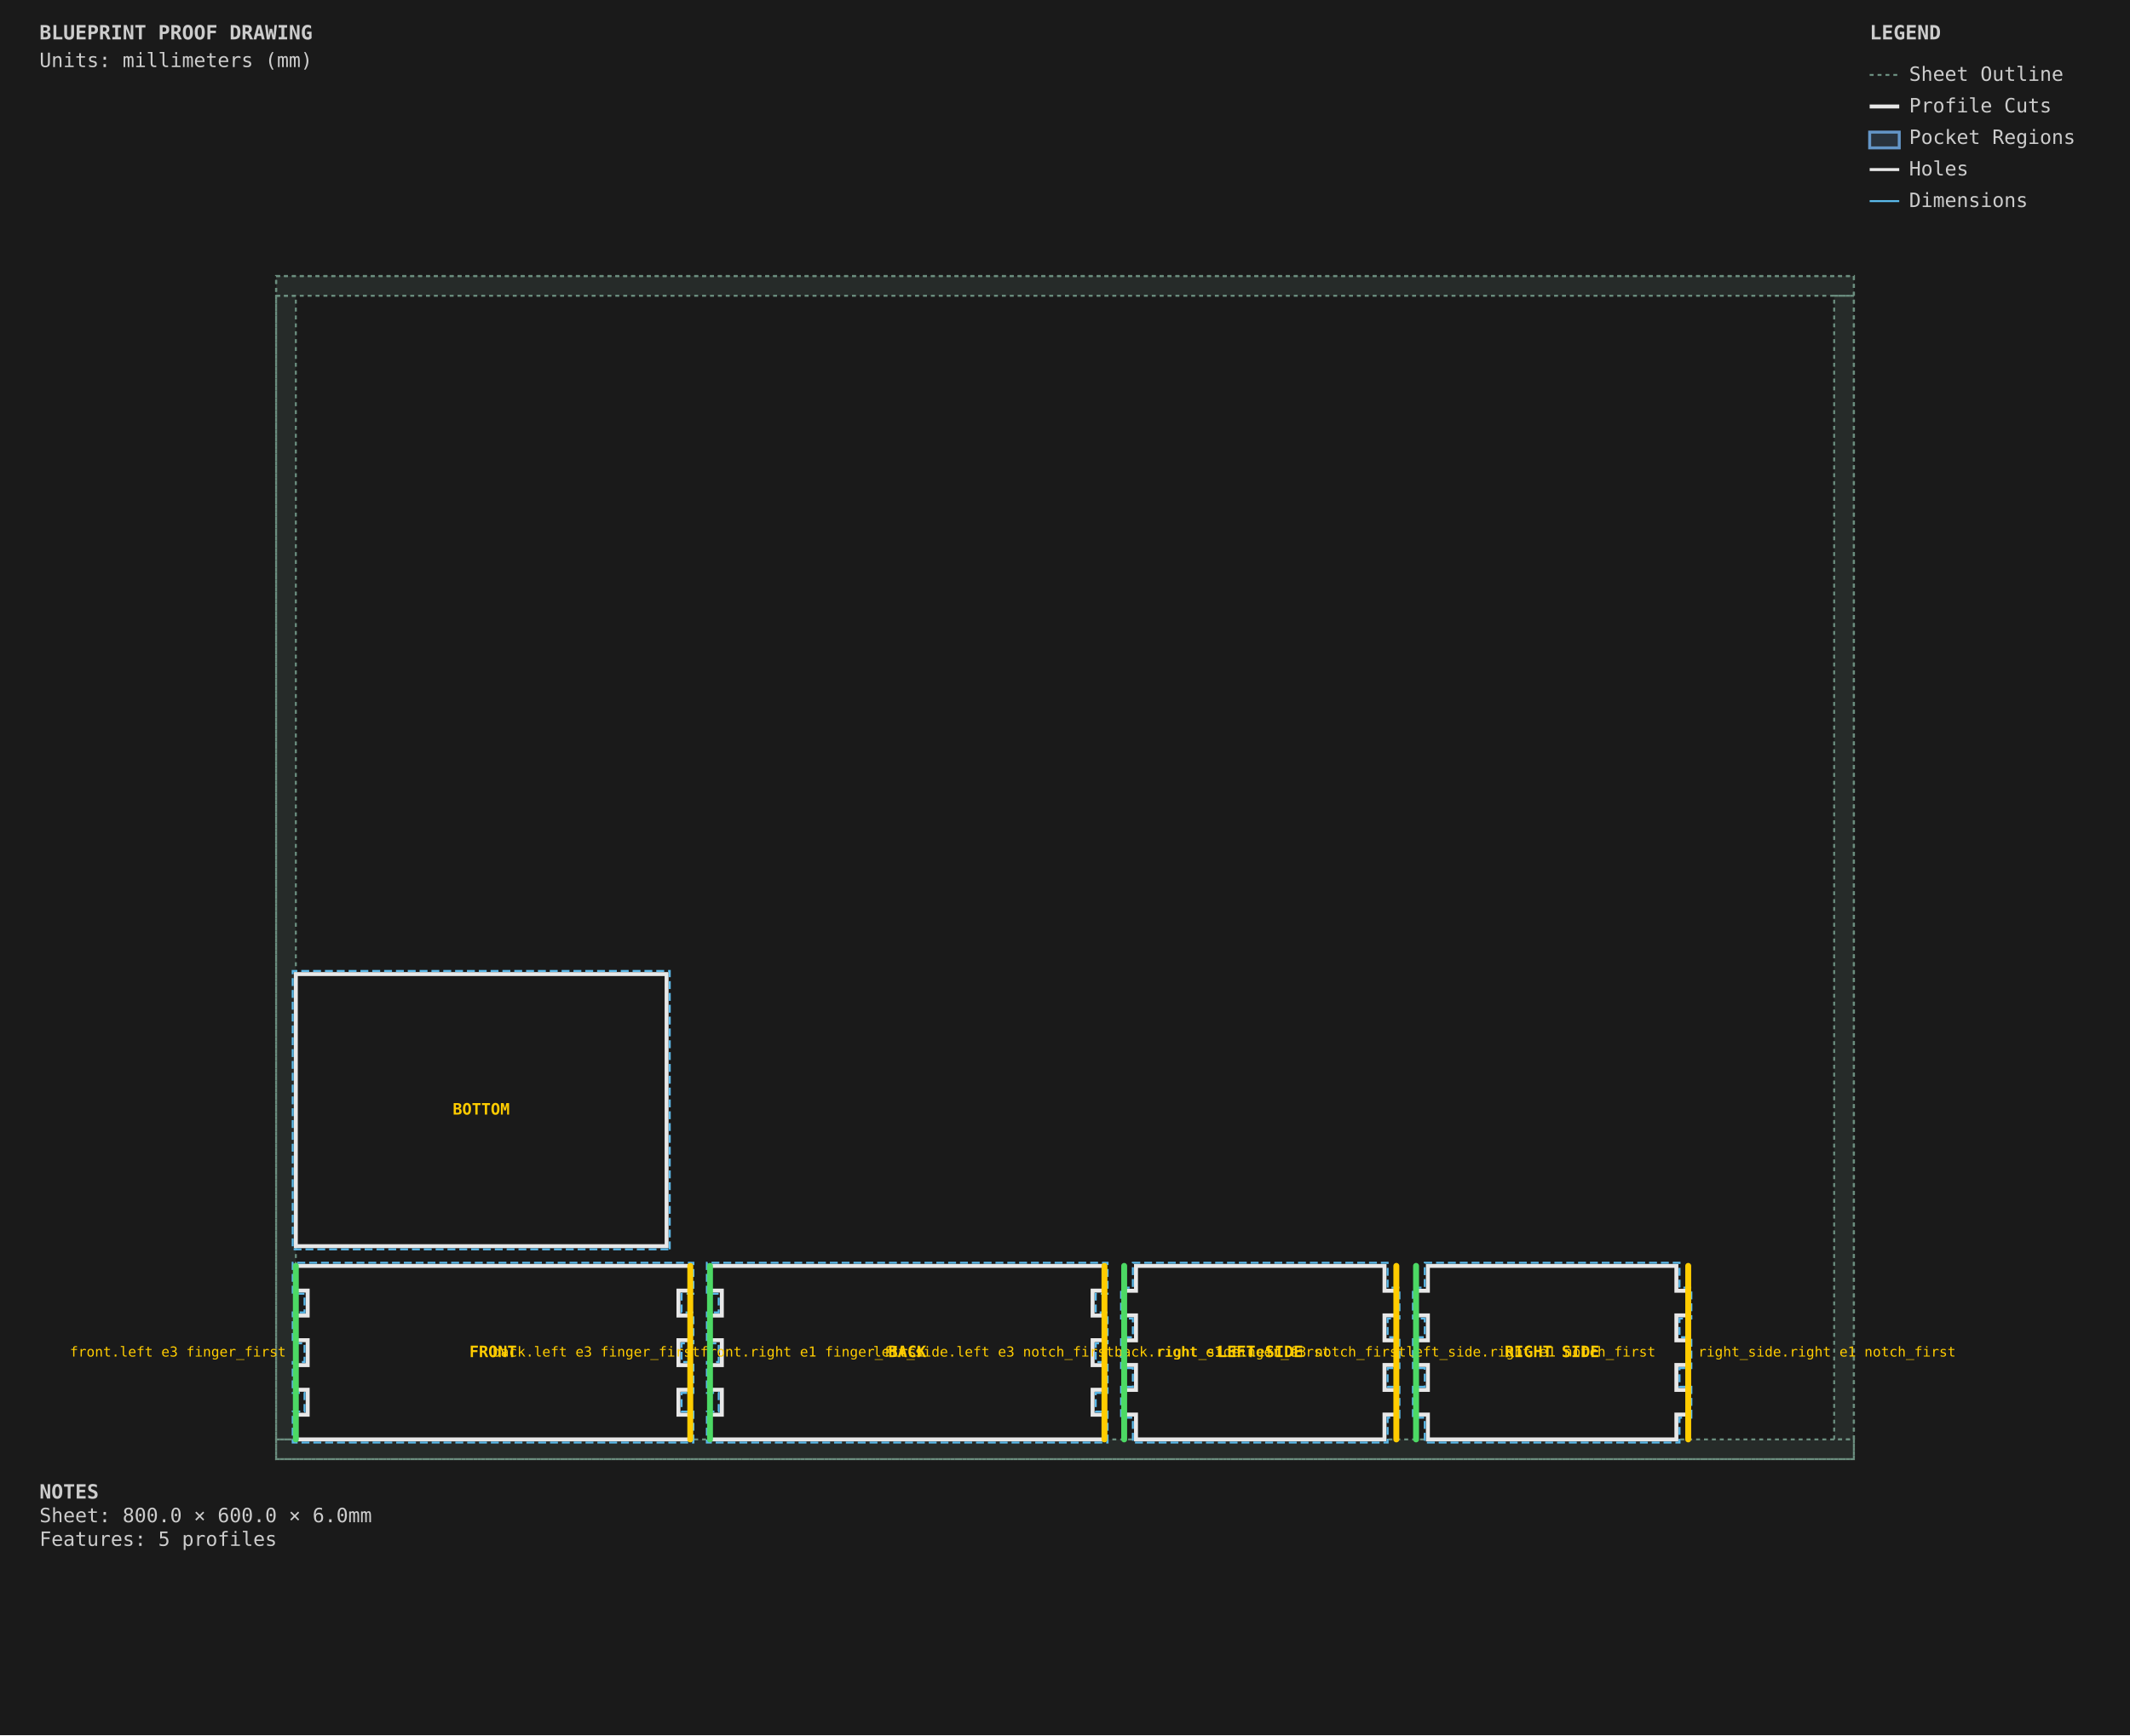
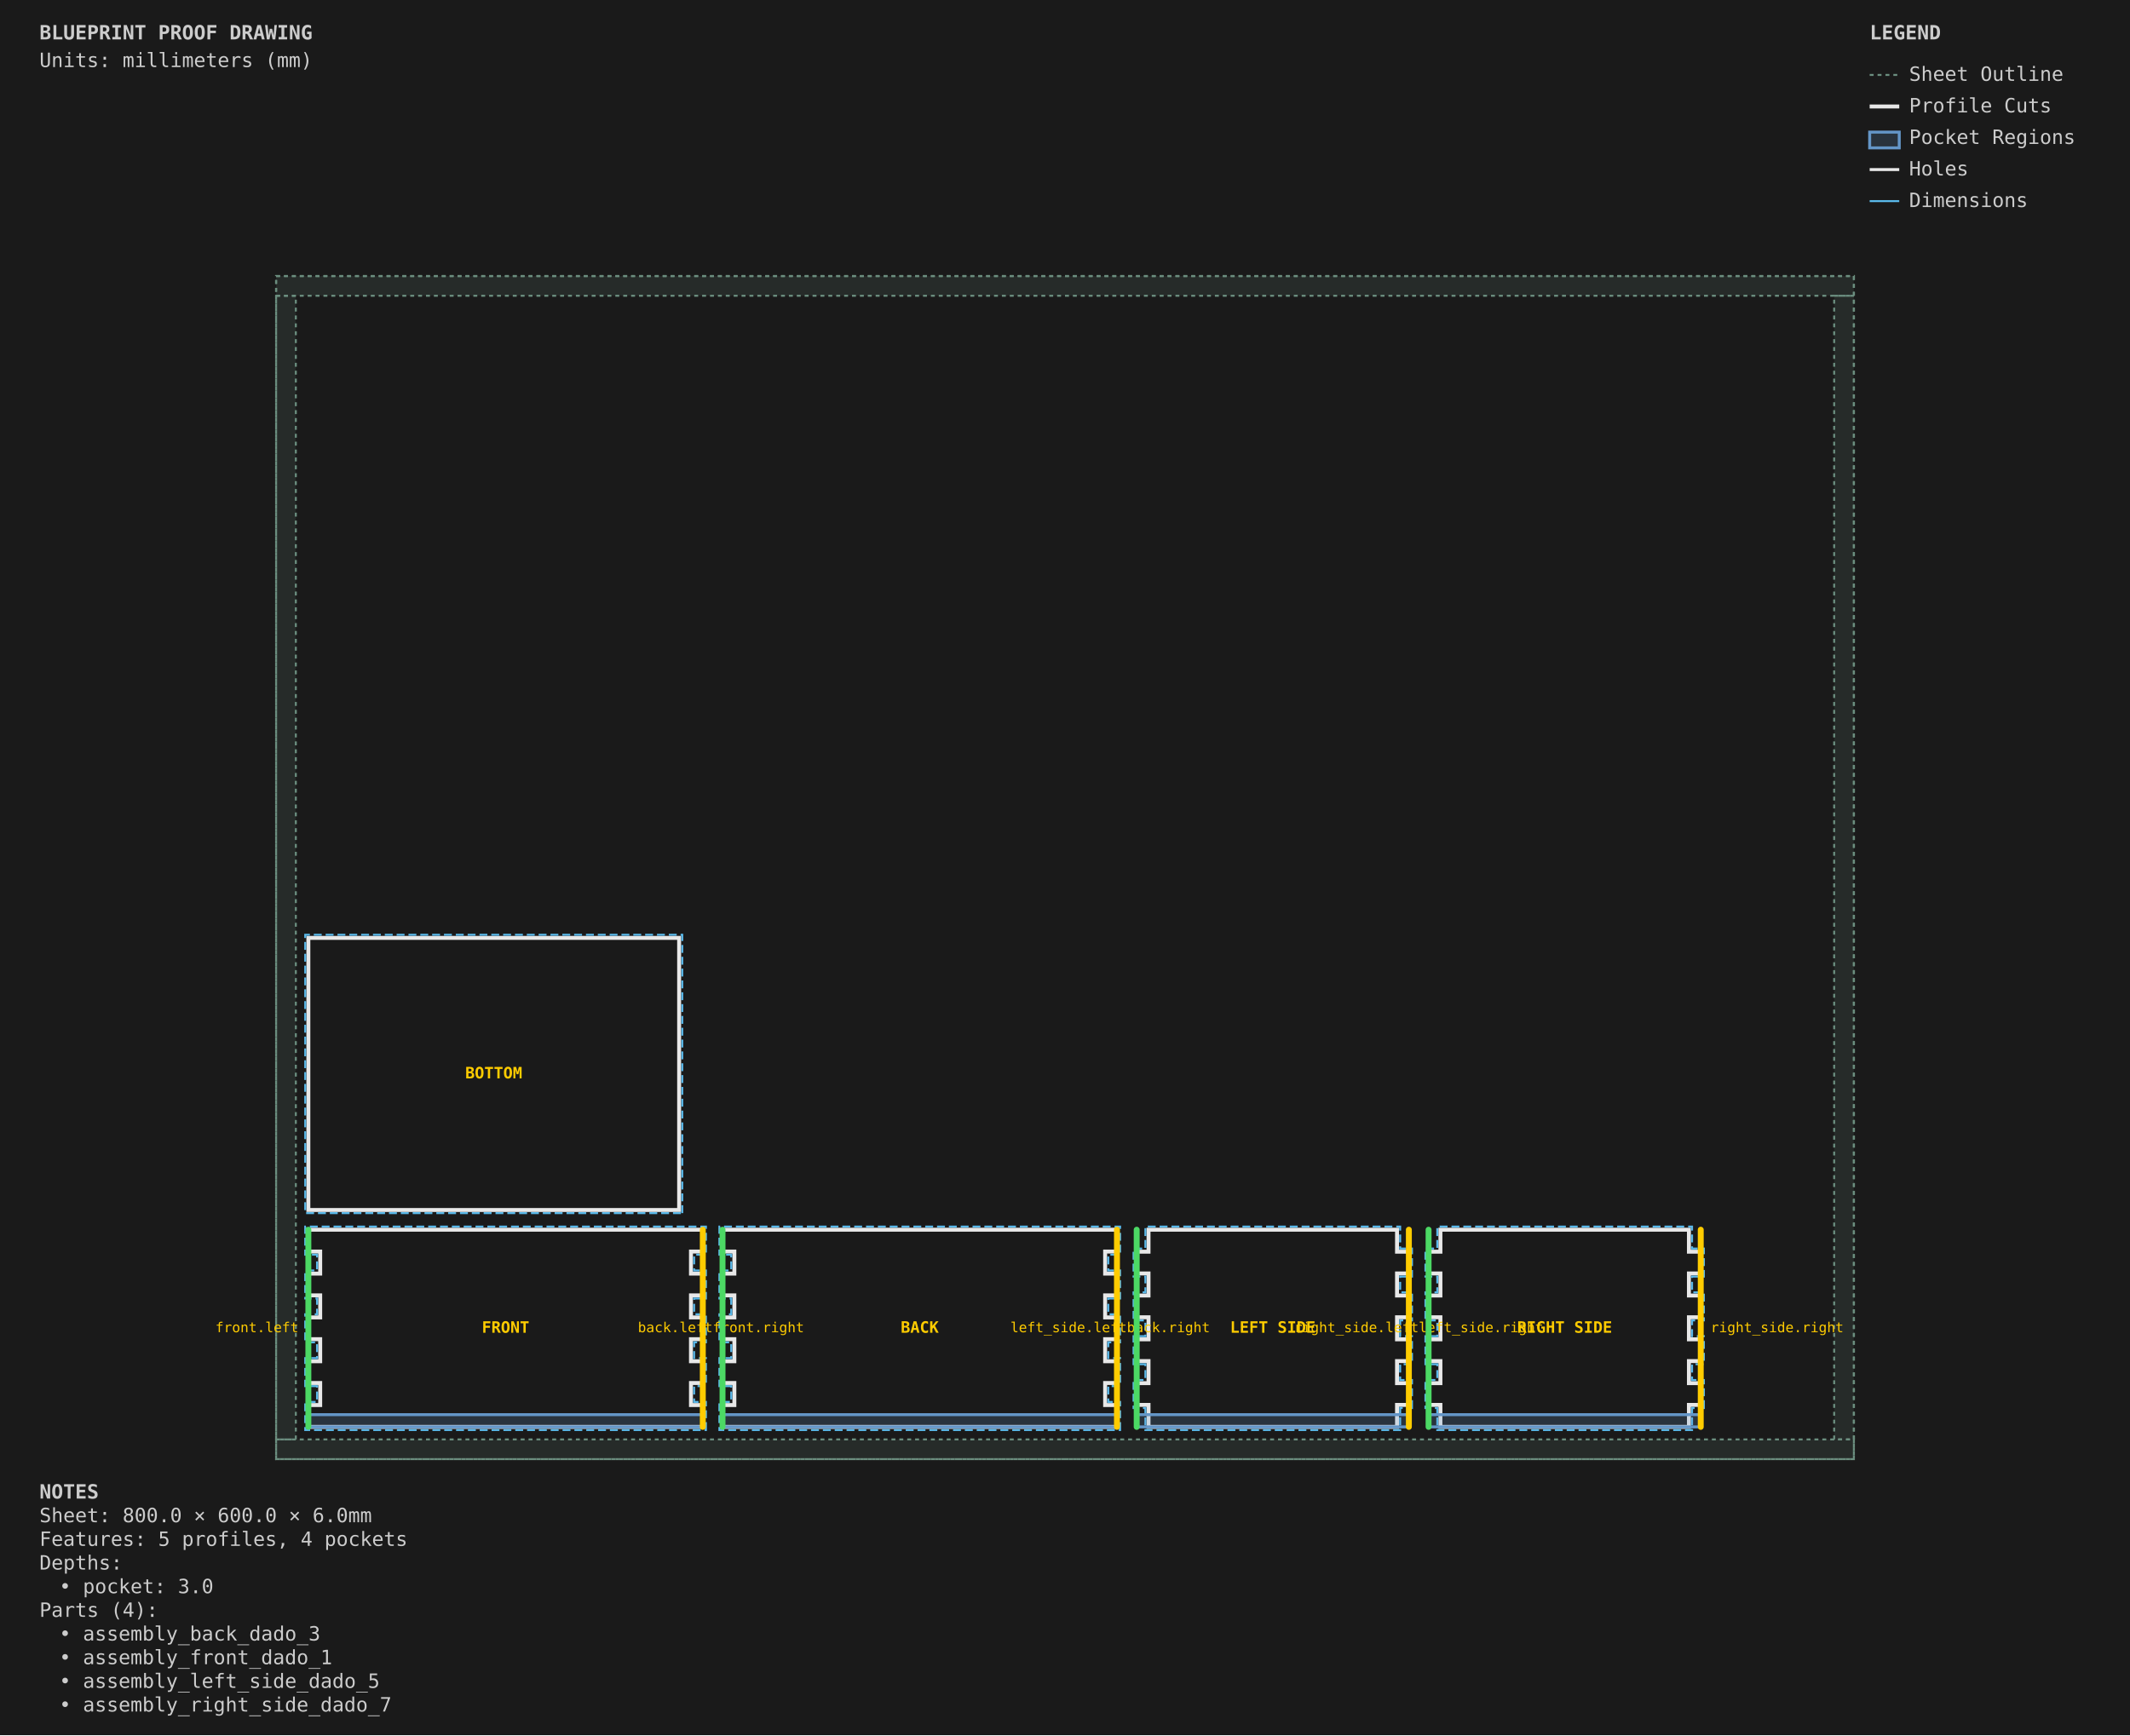
<svg xmlns="http://www.w3.org/2000/svg" viewBox="0 0 1080.0 880.0" width="1080.0mm" height="880.0mm">
  <style>
        .sheet-outline { stroke: #6b8e7f; stroke-width: 1; fill: none; stroke-dasharray: 2,2; }
        .profile-cuts { stroke: #e8e8e8; stroke-width: 2; fill: none; }
        .profile-toolpaths { stroke: #5ab9ea; stroke-width: 1; fill: none; stroke-dasharray: 4,2; }
        .waste-cuts { stroke: #ff9500; stroke-width: 2; fill: none; stroke-dasharray: 8,4; }
        .pocket-regions { stroke: #6496c8; stroke-width: 1.5; fill: #6496c8; fill-opacity: 0.2; }
        .holes { stroke: #e8e8e8; stroke-width: 1.5; fill: none; }
        .engrave-paths { stroke: #888888; stroke-width: 0.25; fill: none; }
        .construction { stroke: #6b8e7f; stroke-width: 0.5; fill: none; stroke-dasharray: 2,2; }
        .dimensions { stroke: #5ab9ea; stroke-width: 1; fill: none; }
        .dimension-text { fill: #5ab9ea; font-family: monospace; font-size: 10px; }
        .gap-dimensions { stroke: #ff9500; stroke-width: 1; fill: none; }
        .gap-text { fill: #ff9500; font-family: monospace; font-size: 10px; }
        .notes { fill: #cccccc; font-family: monospace; font-size: 10px; }
        .legend { fill: #cccccc; font-family: monospace; font-size: 10px; }
        .part-label { fill: #ffcc00; font-family: monospace; font-size: 8px; font-weight: bold; }
        .edge-label { fill: #ffcc00; font-family: monospace; font-size: 7px; }
    </style>
  <rect x="0" y="0" width="1080.0" height="880.0" fill="#1a1a1a" />
  <g id="SHEET_OUTLINE" class="sheet-outline">
    <rect x="140" y="140" width="800.0" height="600.0" />
    <g class="margin-zone">
      <rect x="140" y="140" width="800.0" height="10.0" fill="#6b8e7f" fill-opacity="0.15" />
      <rect x="140" y="730.0" width="800.0" height="10.0" fill="#6b8e7f" fill-opacity="0.15" />
      <rect x="140" y="150.0" width="10.0" height="580.0" fill="#6b8e7f" fill-opacity="0.15" />
      <rect x="930.0" y="150.0" width="10.0" height="580.0" fill="#6b8e7f" fill-opacity="0.15" />
    </g>
  </g>
  <g id="PROFILE_CUTS" class="profile-cuts">
-     <path d="M 350.000 730.000 L 350.000 717.466 L 344.000 717.466 L 344.000 704.820 L 350.000 704.820 L 350.000 692.323 L 344.000 692.323 L 344.000 679.677 L 350.000 679.677 L 350.000 667.180 L 344.000 667.180 L 344.000 654.534 L 350.000 654.534 L 350.000 642.000 L 150.000 642.000 L 150.000 654.534 L 156.000 654.534 L 156.000 667.180 L 150.000 667.180 L 150.000 679.677 L 156.000 679.677 L 156.000 692.323 L 150.000 692.323 L 150.000 704.820 L 156.000 704.820 L 156.000 717.466 L 150.000 717.466 L 150.000 730.000 Z" fill-rule="evenodd" />
-     <path d="M 560.000 730.000 L 560.000 717.466 L 554.000 717.466 L 554.000 704.820 L 560.000 704.820 L 560.000 692.323 L 554.000 692.323 L 554.000 679.677 L 560.000 679.677 L 560.000 667.180 L 554.000 667.180 L 554.000 654.534 L 560.000 654.534 L 560.000 642.000 L 360.000 642.000 L 360.000 654.534 L 366.000 654.534 L 366.000 667.180 L 360.000 667.180 L 360.000 679.677 L 366.000 679.677 L 366.000 692.323 L 360.000 692.323 L 360.000 704.820 L 366.000 704.820 L 366.000 717.466 L 360.000 717.466 L 360.000 730.000 Z" fill-rule="evenodd" />
-     <path d="M 708.000 717.391 L 708.000 704.895 L 702.000 704.895 L 702.000 692.248 L 708.000 692.248 L 708.000 679.752 L 702.000 679.752 L 702.000 667.105 L 708.000 667.105 L 708.000 654.609 L 702.000 654.609 L 702.000 642.000 L 576.000 642.000 L 576.000 654.609 L 570.000 654.609 L 570.000 667.105 L 576.000 667.105 L 576.000 679.752 L 570.000 679.752 L 570.000 692.248 L 576.000 692.248 L 576.000 704.895 L 570.000 704.895 L 570.000 717.391 L 576.000 717.391 L 576.000 730.000 L 702.000 730.000 L 702.000 717.391 Z" fill-rule="evenodd" />
-     <path d="M 856.000 717.391 L 856.000 704.895 L 850.000 704.895 L 850.000 692.248 L 856.000 692.248 L 856.000 679.752 L 850.000 679.752 L 850.000 667.105 L 856.000 667.105 L 856.000 654.609 L 850.000 654.609 L 850.000 642.000 L 724.000 642.000 L 724.000 654.609 L 718.000 654.609 L 718.000 667.105 L 724.000 667.105 L 724.000 679.752 L 718.000 679.752 L 718.000 692.248 L 724.000 692.248 L 724.000 704.895 L 718.000 704.895 L 718.000 717.391 L 724.000 717.391 L 724.000 730.000 L 850.000 730.000 L 850.000 717.391 Z" fill-rule="evenodd" />
-     <path d="M 338.000 632.000 L 338.000 494.000 L 150.000 494.000 L 150.000 632.000 Z" fill-rule="evenodd" />
+     <path d="M 356.350 723.650 L 356.350 712.576 L 350.350 712.576 L 350.350 701.390 L 356.350 701.390 L 356.350 690.354 L 350.350 690.354 L 350.350 679.168 L 356.350 679.168 L 356.350 668.132 L 350.350 668.132 L 350.350 656.946 L 356.350 656.946 L 356.350 645.910 L 350.350 645.910 L 350.350 634.724 L 356.350 634.724 L 356.350 623.650 L 156.350 623.650 L 156.350 634.724 L 162.350 634.724 L 162.350 645.910 L 156.350 645.910 L 156.350 656.946 L 162.350 656.946 L 162.350 668.132 L 156.350 668.132 L 156.350 679.168 L 162.350 679.168 L 162.350 690.354 L 156.350 690.354 L 156.350 701.390 L 162.350 701.390 L 162.350 712.576 L 156.350 712.576 L 156.350 723.650 Z" fill-rule="evenodd" />
+     <path d="M 566.350 723.650 L 566.350 712.576 L 560.350 712.576 L 560.350 701.390 L 566.350 701.390 L 566.350 690.354 L 560.350 690.354 L 560.350 679.168 L 566.350 679.168 L 566.350 668.132 L 560.350 668.132 L 560.350 656.946 L 566.350 656.946 L 566.350 645.910 L 560.350 645.910 L 560.350 634.724 L 566.350 634.724 L 566.350 623.650 L 366.350 623.650 L 366.350 634.724 L 372.350 634.724 L 372.350 645.910 L 366.350 645.910 L 366.350 656.946 L 372.350 656.946 L 372.350 668.132 L 366.350 668.132 L 366.350 679.168 L 372.350 679.168 L 372.350 690.354 L 366.350 690.354 L 366.350 701.390 L 372.350 701.390 L 372.350 712.576 L 366.350 712.576 L 366.350 723.650 Z" fill-rule="evenodd" />
+     <path d="M 714.350 712.501 L 714.350 701.465 L 708.350 701.465 L 708.350 690.279 L 714.350 690.279 L 714.350 679.243 L 708.350 679.243 L 708.350 668.057 L 714.350 668.057 L 714.350 657.021 L 708.350 657.021 L 708.350 645.835 L 714.350 645.835 L 714.350 634.799 L 708.350 634.799 L 708.350 623.650 L 582.350 623.650 L 582.350 634.799 L 576.350 634.799 L 576.350 645.835 L 582.350 645.835 L 582.350 657.021 L 576.350 657.021 L 576.350 668.057 L 582.350 668.057 L 582.350 679.243 L 576.350 679.243 L 576.350 690.279 L 582.350 690.279 L 582.350 701.465 L 576.350 701.465 L 576.350 712.501 L 582.350 712.501 L 582.350 723.650 L 708.350 723.650 L 708.350 712.501 Z" fill-rule="evenodd" />
+     <path d="M 862.350 712.501 L 862.350 701.465 L 856.350 701.465 L 856.350 690.279 L 862.350 690.279 L 862.350 679.243 L 856.350 679.243 L 856.350 668.057 L 862.350 668.057 L 862.350 657.021 L 856.350 657.021 L 856.350 645.835 L 862.350 645.835 L 862.350 634.799 L 856.350 634.799 L 856.350 623.650 L 730.350 623.650 L 730.350 634.799 L 724.350 634.799 L 724.350 645.835 L 730.350 645.835 L 730.350 657.021 L 724.350 657.021 L 724.350 668.057 L 730.350 668.057 L 730.350 679.243 L 724.350 679.243 L 724.350 690.279 L 730.350 690.279 L 730.350 701.465 L 724.350 701.465 L 724.350 712.501 L 730.350 712.501 L 730.350 723.650 L 856.350 723.650 L 856.350 712.501 Z" fill-rule="evenodd" />
+     <path d="M 344.350 613.650 L 344.350 475.650 L 156.350 475.650 L 156.350 613.650 Z" fill-rule="evenodd" />
  </g>
  <g id="PROFILE_TOOLPATHS" class="profile-toolpaths">
-     <path d="M 351.587 731.587 L 351.587 715.879 L 345.587 715.879 L 345.587 706.407 L 351.587 706.407 L 351.587 690.736 L 345.587 690.736 L 345.587 681.264 L 351.587 681.264 L 351.587 665.593 L 345.587 665.593 L 345.587 656.121 L 351.587 656.121 L 351.587 640.413 L 148.412 640.413 L 148.412 656.121 L 154.412 656.121 L 154.412 665.593 L 148.412 665.593 L 148.412 681.264 L 154.412 681.264 L 154.412 690.736 L 148.412 690.736 L 148.412 706.407 L 154.412 706.407 L 154.412 715.879 L 148.412 715.879 L 148.412 731.587 Z" fill-rule="evenodd" />
-     <path d="M 561.587 731.587 L 561.587 715.879 L 555.587 715.879 L 555.587 706.407 L 561.587 706.407 L 561.587 690.736 L 555.587 690.736 L 555.587 681.264 L 561.587 681.264 L 561.587 665.593 L 555.587 665.593 L 555.587 656.121 L 561.587 656.121 L 561.587 640.413 L 358.413 640.413 L 358.413 656.121 L 364.413 656.121 L 364.413 665.593 L 358.413 665.593 L 358.413 681.264 L 364.413 681.264 L 364.413 690.736 L 358.413 690.736 L 358.413 706.407 L 364.413 706.407 L 364.413 715.879 L 358.413 715.879 L 358.413 731.587 Z" fill-rule="evenodd" />
-     <path d="M 709.587 718.979 L 709.587 703.307 L 703.587 703.307 L 703.587 693.836 L 709.587 693.836 L 709.587 678.164 L 703.587 678.164 L 703.587 668.693 L 709.587 668.693 L 709.587 653.021 L 703.587 653.021 L 703.587 640.413 L 574.413 640.413 L 574.413 653.021 L 568.413 653.021 L 568.413 668.693 L 574.413 668.693 L 574.413 678.164 L 568.413 678.164 L 568.413 693.836 L 574.413 693.836 L 574.413 703.307 L 568.413 703.307 L 568.413 718.979 L 574.413 718.979 L 574.413 731.587 L 703.587 731.587 L 703.587 718.979 Z" fill-rule="evenodd" />
-     <path d="M 857.587 718.979 L 857.587 703.307 L 851.587 703.307 L 851.587 693.836 L 857.587 693.836 L 857.587 678.164 L 851.587 678.164 L 851.587 668.693 L 857.587 668.693 L 857.587 653.021 L 851.587 653.021 L 851.587 640.413 L 722.413 640.413 L 722.413 653.021 L 716.413 653.021 L 716.413 668.693 L 722.413 668.693 L 722.413 678.164 L 716.413 678.164 L 716.413 693.836 L 722.413 693.836 L 722.413 703.307 L 716.413 703.307 L 716.413 718.979 L 722.413 718.979 L 722.413 731.587 L 851.587 731.587 L 851.587 718.979 Z" fill-rule="evenodd" />
-     <path d="M 339.587 633.587 L 339.587 492.413 L 148.412 492.413 L 148.412 633.587 Z" fill-rule="evenodd" />
+     <path d="M 357.938 725.237 L 357.938 710.989 L 351.938 710.989 L 351.938 702.978 L 357.938 702.978 L 357.938 688.767 L 351.938 688.767 L 351.938 680.756 L 357.938 680.756 L 357.938 666.544 L 351.938 666.544 L 351.938 658.533 L 357.938 658.533 L 357.938 644.322 L 351.938 644.322 L 351.938 636.311 L 357.938 636.311 L 357.938 622.062 L 154.762 622.062 L 154.762 636.311 L 160.762 636.311 L 160.762 644.322 L 154.762 644.322 L 154.762 658.533 L 160.762 658.533 L 160.762 666.544 L 154.762 666.544 L 154.762 680.756 L 160.762 680.756 L 160.762 688.767 L 154.762 688.767 L 154.762 702.978 L 160.762 702.978 L 160.762 710.989 L 154.762 710.989 L 154.762 725.237 Z" fill-rule="evenodd" />
+     <path d="M 567.938 725.237 L 567.938 710.989 L 561.938 710.989 L 561.938 702.978 L 567.938 702.978 L 567.938 688.767 L 561.938 688.767 L 561.938 680.756 L 567.938 680.756 L 567.938 666.544 L 561.938 666.544 L 561.938 658.533 L 567.938 658.533 L 567.938 644.322 L 561.938 644.322 L 561.938 636.311 L 567.938 636.311 L 567.938 622.062 L 364.763 622.062 L 364.763 636.311 L 370.763 636.311 L 370.763 644.322 L 364.763 644.322 L 364.763 658.533 L 370.763 658.533 L 370.763 666.544 L 364.763 666.544 L 364.763 680.756 L 370.763 680.756 L 370.763 688.767 L 364.763 688.767 L 364.763 702.978 L 370.763 702.978 L 370.763 710.989 L 364.763 710.989 L 364.763 725.237 Z" fill-rule="evenodd" />
+     <path d="M 715.938 714.089 L 715.938 699.878 L 709.938 699.878 L 709.938 691.867 L 715.938 691.867 L 715.938 677.656 L 709.938 677.656 L 709.938 669.644 L 715.938 669.644 L 715.938 655.433 L 709.938 655.433 L 709.938 647.422 L 715.938 647.422 L 715.938 633.211 L 709.938 633.211 L 709.938 622.062 L 580.763 622.062 L 580.763 633.211 L 574.763 633.211 L 574.763 647.422 L 580.763 647.422 L 580.763 655.433 L 574.763 655.433 L 574.763 669.644 L 580.763 669.644 L 580.763 677.656 L 574.763 677.656 L 574.763 691.867 L 580.763 691.867 L 580.763 699.878 L 574.763 699.878 L 574.763 714.089 L 580.763 714.089 L 580.763 725.237 L 709.938 725.237 L 709.938 714.089 Z" fill-rule="evenodd" />
+     <path d="M 863.938 714.089 L 863.938 699.878 L 857.938 699.878 L 857.938 691.867 L 863.938 691.867 L 863.938 677.656 L 857.938 677.656 L 857.938 669.644 L 863.938 669.644 L 863.938 655.433 L 857.938 655.433 L 857.938 647.422 L 863.938 647.422 L 863.938 633.211 L 857.938 633.211 L 857.938 622.062 L 728.763 622.062 L 728.763 633.211 L 722.763 633.211 L 722.763 647.422 L 728.763 647.422 L 728.763 655.433 L 722.763 655.433 L 722.763 669.644 L 728.763 669.644 L 728.763 677.656 L 722.763 677.656 L 722.763 691.867 L 728.763 691.867 L 728.763 699.878 L 722.763 699.878 L 722.763 714.089 L 728.763 714.089 L 728.763 725.237 L 857.938 725.237 L 857.938 714.089 Z" fill-rule="evenodd" />
+     <path d="M 345.938 615.237 L 345.938 474.062 L 154.762 474.062 L 154.762 615.237 Z" fill-rule="evenodd" />
  </g>
  <g id="WASTE_CUTS" class="waste-cuts" />
-   <g id="POCKET_REGIONS" class="pocket-regions" />
+   <g id="POCKET_REGIONS" class="pocket-regions">
+     <rect x="156.35" y="717.45" width="200.0" height="6.2" />
+     <rect x="366.35" y="717.45" width="200.0" height="6.2" />
+     <rect x="576.35" y="717.45" width="138.0" height="6.2" />
+     <rect x="724.35" y="717.45" width="138.0" height="6.2" />
+   </g>
  <g id="ENGRAVE_PATHS" class="engrave-paths" />
  <g id="HOLES" class="holes" />
  <g id="LABELS" class="labels">
-     <text x="250.0" y="686.0" class="part-label" text-anchor="middle" dominant-baseline="middle">FRONT</text>
-     <text x="460.0" y="686.0" class="part-label" text-anchor="middle" dominant-baseline="middle">BACK</text>
-     <text x="639.0" y="686.0" class="part-label" text-anchor="middle" dominant-baseline="middle">LEFT SIDE</text>
-     <text x="787.0" y="686.0" class="part-label" text-anchor="middle" dominant-baseline="middle">RIGHT SIDE</text>
-     <text x="244.0" y="563.0" class="part-label" text-anchor="middle" dominant-baseline="middle">BOTTOM</text>
+     <text x="256.35" y="673.65" class="part-label" text-anchor="middle" dominant-baseline="middle">FRONT</text>
+     <text x="466.35" y="673.65" class="part-label" text-anchor="middle" dominant-baseline="middle">BACK</text>
+     <text x="645.35" y="673.65" class="part-label" text-anchor="middle" dominant-baseline="middle">LEFT SIDE</text>
+     <text x="793.35" y="673.65" class="part-label" text-anchor="middle" dominant-baseline="middle">RIGHT SIDE</text>
+     <text x="250.35" y="544.65" class="part-label" text-anchor="middle" dominant-baseline="middle">BOTTOM</text>
  </g>
  <g id="EDGE_COLORS" class="edge-colors">
-     <line x1="350.0" y1="730.0" x2="350.0" y2="642.0" stroke="#ffcc00" stroke-width="3" stroke-linecap="round" />
-     <line x1="150.0" y1="730.0" x2="150.0" y2="642.0" stroke="#4cd964" stroke-width="3" stroke-linecap="round" />
-     <text x="355.0" y="686.0" class="edge-label" text-anchor="start" dominant-baseline="middle" fill="#ffcc00">front.right e1 finger_first</text>
-     <text x="145.0" y="686.0" class="edge-label" text-anchor="end" dominant-baseline="middle" fill="#4cd964">front.left e3 finger_first</text>
-     <line x1="560.0" y1="730.0" x2="560.0" y2="642.0" stroke="#ffcc00" stroke-width="3" stroke-linecap="round" />
-     <line x1="360.0" y1="730.0" x2="360.0" y2="642.0" stroke="#4cd964" stroke-width="3" stroke-linecap="round" />
-     <text x="565.0" y="686.0" class="edge-label" text-anchor="start" dominant-baseline="middle" fill="#ffcc00">back.right e1 finger_first</text>
-     <text x="355.0" y="686.0" class="edge-label" text-anchor="end" dominant-baseline="middle" fill="#4cd964">back.left e3 finger_first</text>
-     <line x1="708.0" y1="730.0" x2="708.0" y2="642.0" stroke="#ffcc00" stroke-width="3" stroke-linecap="round" />
-     <line x1="570.0" y1="730.0" x2="570.0" y2="642.0" stroke="#4cd964" stroke-width="3" stroke-linecap="round" />
-     <text x="713.0" y="686.0" class="edge-label" text-anchor="start" dominant-baseline="middle" fill="#ffcc00">left_side.right e1 notch_first</text>
-     <text x="565.0" y="686.0" class="edge-label" text-anchor="end" dominant-baseline="middle" fill="#4cd964">left_side.left e3 notch_first</text>
-     <line x1="856.0" y1="730.0" x2="856.0" y2="642.0" stroke="#ffcc00" stroke-width="3" stroke-linecap="round" />
-     <line x1="718.0" y1="730.0" x2="718.0" y2="642.0" stroke="#4cd964" stroke-width="3" stroke-linecap="round" />
-     <text x="861.0" y="686.0" class="edge-label" text-anchor="start" dominant-baseline="middle" fill="#ffcc00">right_side.right e1 notch_first</text>
-     <text x="713.0" y="686.0" class="edge-label" text-anchor="end" dominant-baseline="middle" fill="#4cd964">right_side.left e3 notch_first</text>
+     <line x1="356.35" y1="723.65" x2="356.35" y2="623.65" stroke="#ffcc00" stroke-width="3" stroke-linecap="round" />
+     <line x1="156.35" y1="723.65" x2="156.35" y2="623.65" stroke="#4cd964" stroke-width="3" stroke-linecap="round" />
+     <text x="361.35" y="673.65" class="edge-label" text-anchor="start" dominant-baseline="middle" fill="#ffcc00">front.right</text>
+     <text x="151.35" y="673.65" class="edge-label" text-anchor="end" dominant-baseline="middle" fill="#4cd964">front.left</text>
+     <line x1="566.35" y1="723.65" x2="566.35" y2="623.65" stroke="#ffcc00" stroke-width="3" stroke-linecap="round" />
+     <line x1="366.35" y1="723.65" x2="366.35" y2="623.65" stroke="#4cd964" stroke-width="3" stroke-linecap="round" />
+     <text x="571.35" y="673.65" class="edge-label" text-anchor="start" dominant-baseline="middle" fill="#ffcc00">back.right</text>
+     <text x="361.35" y="673.65" class="edge-label" text-anchor="end" dominant-baseline="middle" fill="#4cd964">back.left</text>
+     <line x1="714.35" y1="723.65" x2="714.35" y2="623.65" stroke="#ffcc00" stroke-width="3" stroke-linecap="round" />
+     <line x1="576.35" y1="723.65" x2="576.35" y2="623.65" stroke="#4cd964" stroke-width="3" stroke-linecap="round" />
+     <text x="719.35" y="673.65" class="edge-label" text-anchor="start" dominant-baseline="middle" fill="#ffcc00">left_side.right</text>
+     <text x="571.35" y="673.65" class="edge-label" text-anchor="end" dominant-baseline="middle" fill="#4cd964">left_side.left</text>
+     <line x1="862.35" y1="723.65" x2="862.35" y2="623.65" stroke="#ffcc00" stroke-width="3" stroke-linecap="round" />
+     <line x1="724.35" y1="723.65" x2="724.35" y2="623.65" stroke="#4cd964" stroke-width="3" stroke-linecap="round" />
+     <text x="867.35" y="673.65" class="edge-label" text-anchor="start" dominant-baseline="middle" fill="#ffcc00">right_side.right</text>
+     <text x="719.35" y="673.65" class="edge-label" text-anchor="end" dominant-baseline="middle" fill="#4cd964">right_side.left</text>
  </g>
  <g id="CONSTRUCTION" class="construction" />
  <g id="DIMENSIONS" class="dimensions" />
  <g id="NOTES" class="notes">
    <text x="20" y="760.0" class="notes" font-weight="bold">NOTES</text>
    <text x="20" y="772.0" class="notes">Sheet: 800.0 × 600.0 × 6.0mm</text>
-     <text x="20" y="784.0" class="notes">Features: 5 profiles</text>
+     <text x="20" y="784.0" class="notes">Features: 5 profiles, 4 pockets</text>
+     <text x="20" y="796.0" class="notes">Depths:</text>
+     <text x="30" y="808.0" class="notes">• pocket: 3.0</text>
+     <text x="20" y="820.0" class="notes">Parts (4):</text>
+     <text x="30" y="832.0" class="notes">• assembly_back_dado_3</text>
+     <text x="30" y="844.0" class="notes">• assembly_front_dado_1</text>
+     <text x="30" y="856.0" class="notes">• assembly_left_side_dado_5</text>
+     <text x="30" y="868.0" class="notes">• assembly_right_side_dado_7</text>
  </g>
  <g id="TITLE_BLOCK" class="title-block">
    <text x="20" y="20" class="notes" font-weight="bold" font-size="14px">BLUEPRINT PROOF DRAWING</text>
    <text x="20" y="34" class="notes" font-size="9px">Units: millimeters (mm)</text>
  </g>
  <g id="LEGEND" class="legend">
    <text x="948.0" y="20" class="legend" font-weight="bold">LEGEND</text>
    <line x1="948.0" y1="38" x2="963.0" y2="38" stroke="#6b8e7f" stroke-width="1" stroke-dasharray="2,2" />
    <text x="968.0" y="41" class="legend">Sheet Outline</text>
    <line x1="948.0" y1="54" x2="963.0" y2="54" stroke="#e8e8e8" stroke-width="2" />
    <text x="968.0" y="57" class="legend">Profile Cuts</text>
    <rect x="948.0" y="67" width="15.0" height="8" stroke="#6496c8" stroke-width="1.5" fill="#6496c8" fill-opacity="0.2" />
    <text x="968.0" y="73" class="legend">Pocket Regions</text>
    <line x1="948.0" y1="86" x2="963.0" y2="86" stroke="#e8e8e8" stroke-width="1.5" />
    <text x="968.0" y="89" class="legend">Holes</text>
    <line x1="948.0" y1="102" x2="963.0" y2="102" stroke="#5ab9ea" stroke-width="1" />
    <text x="968.0" y="105" class="legend">Dimensions</text>
  </g>
</svg>
